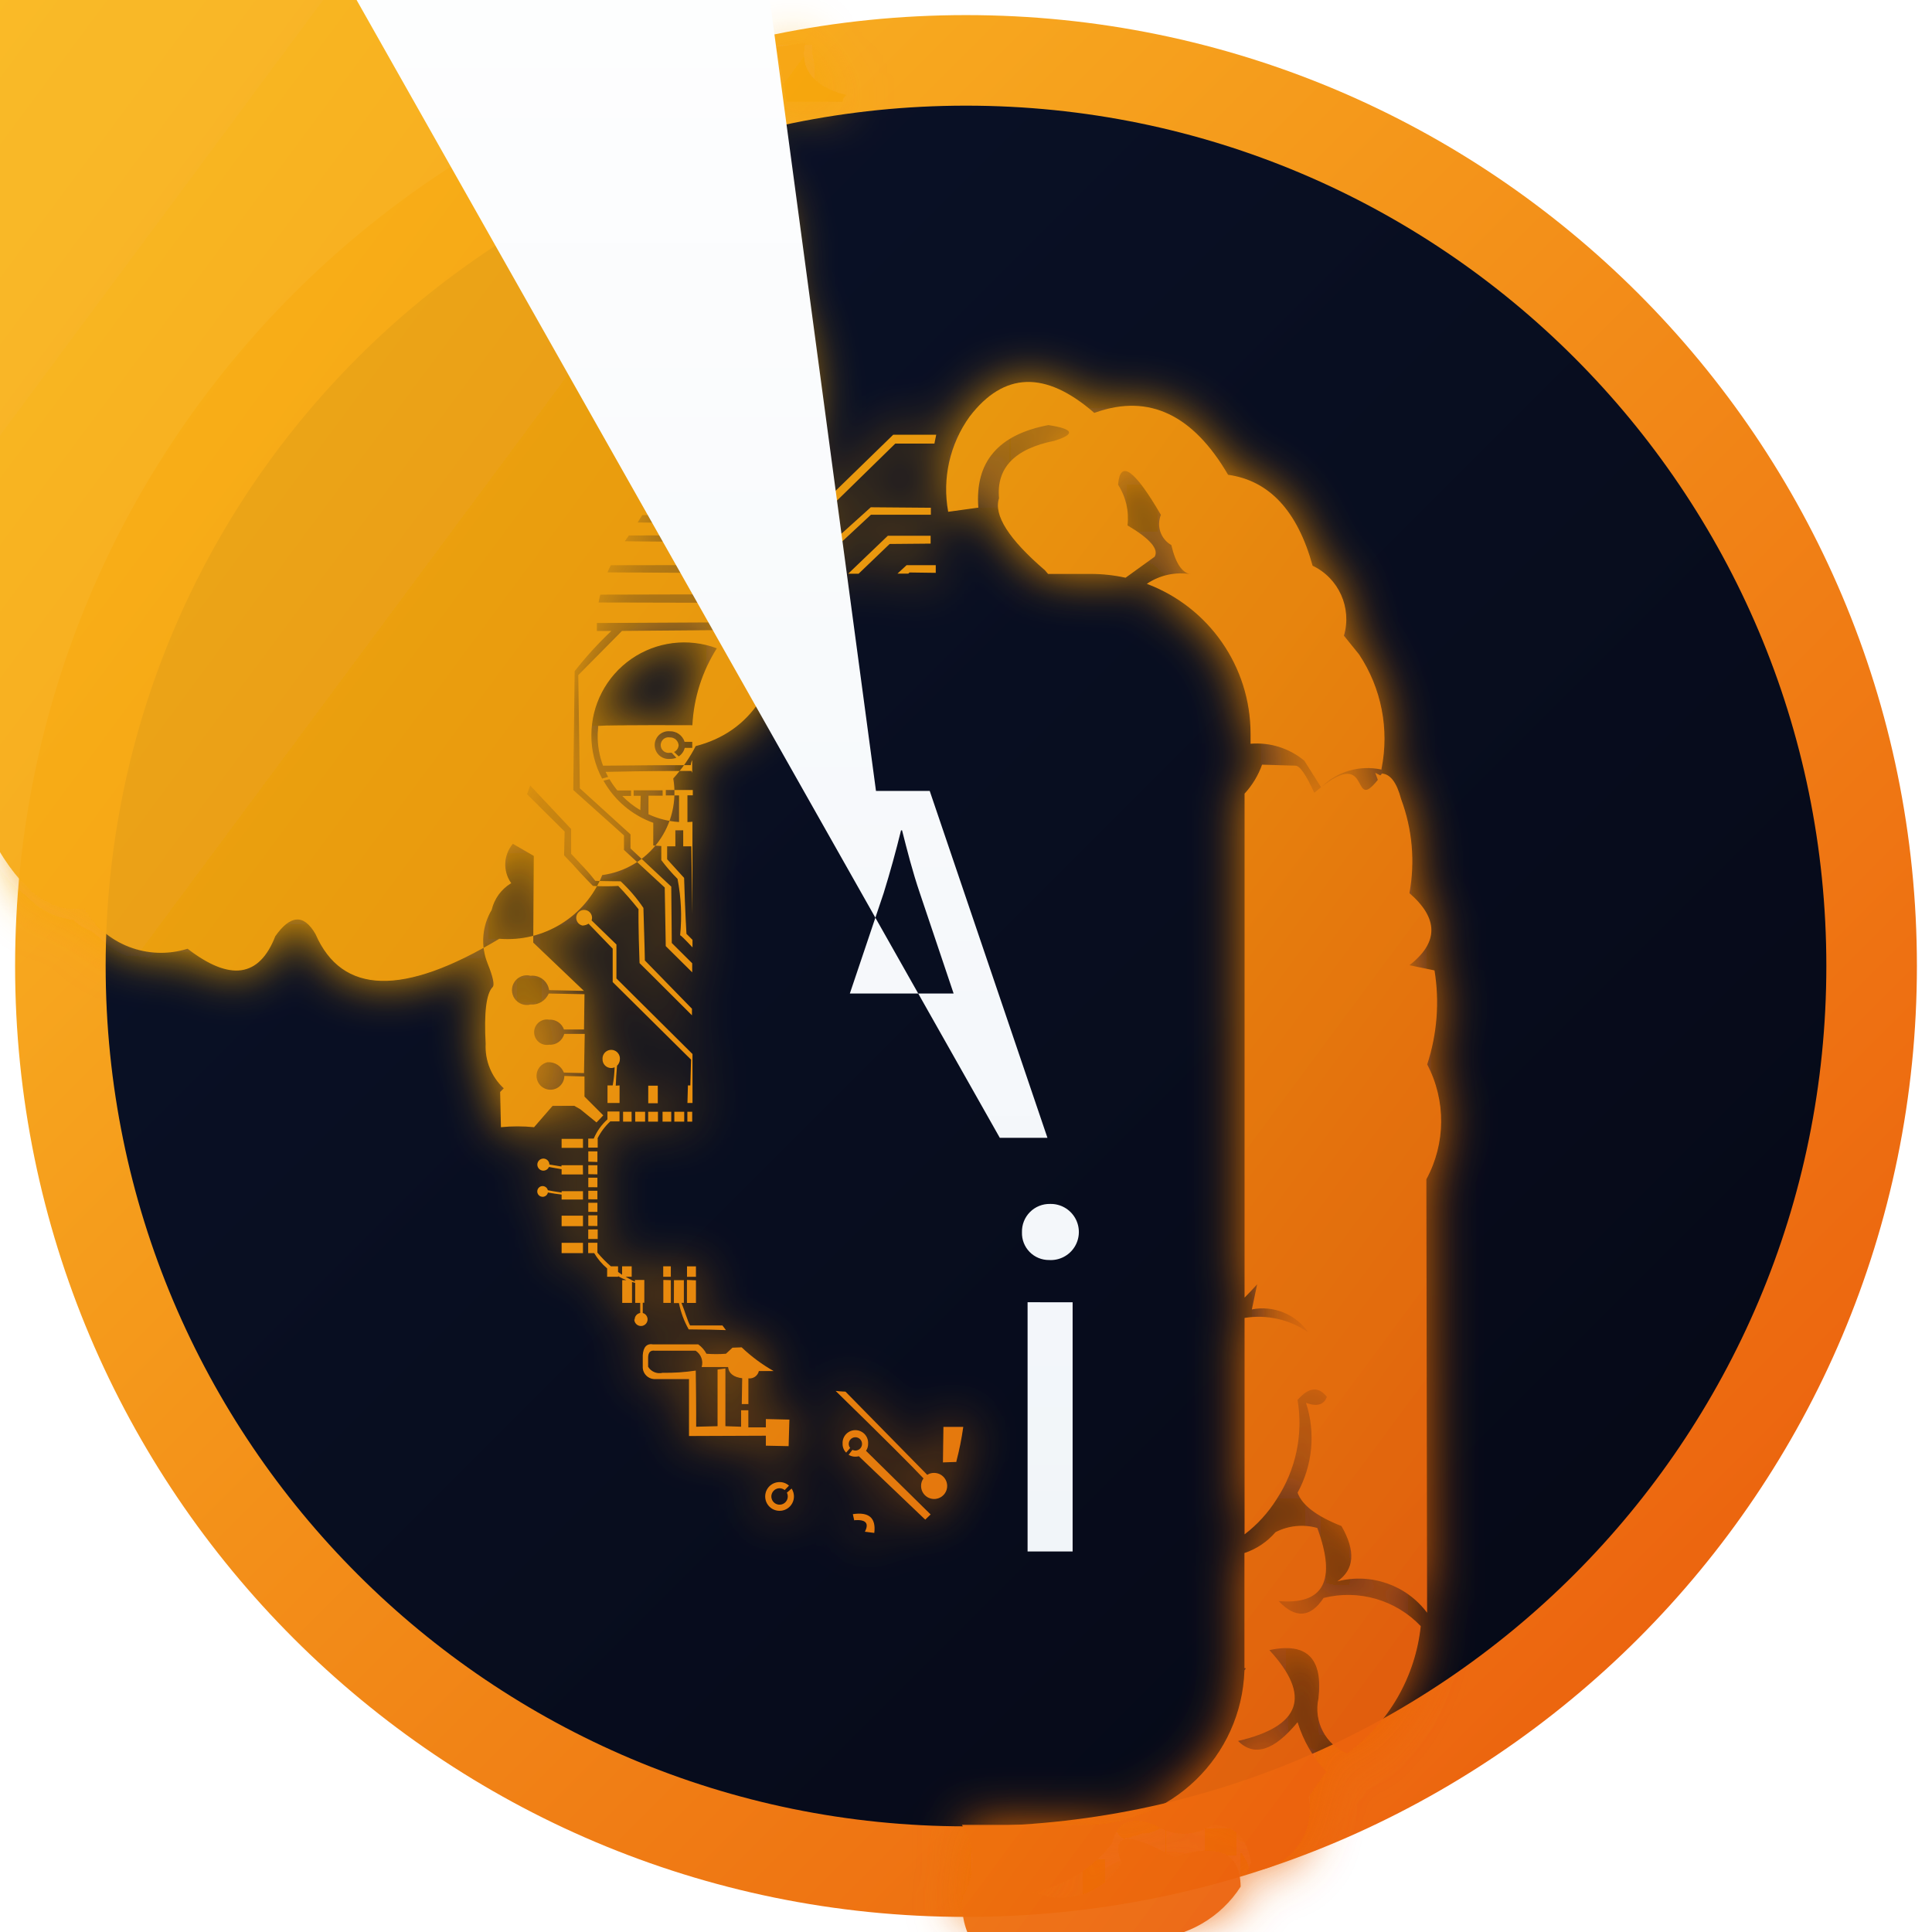
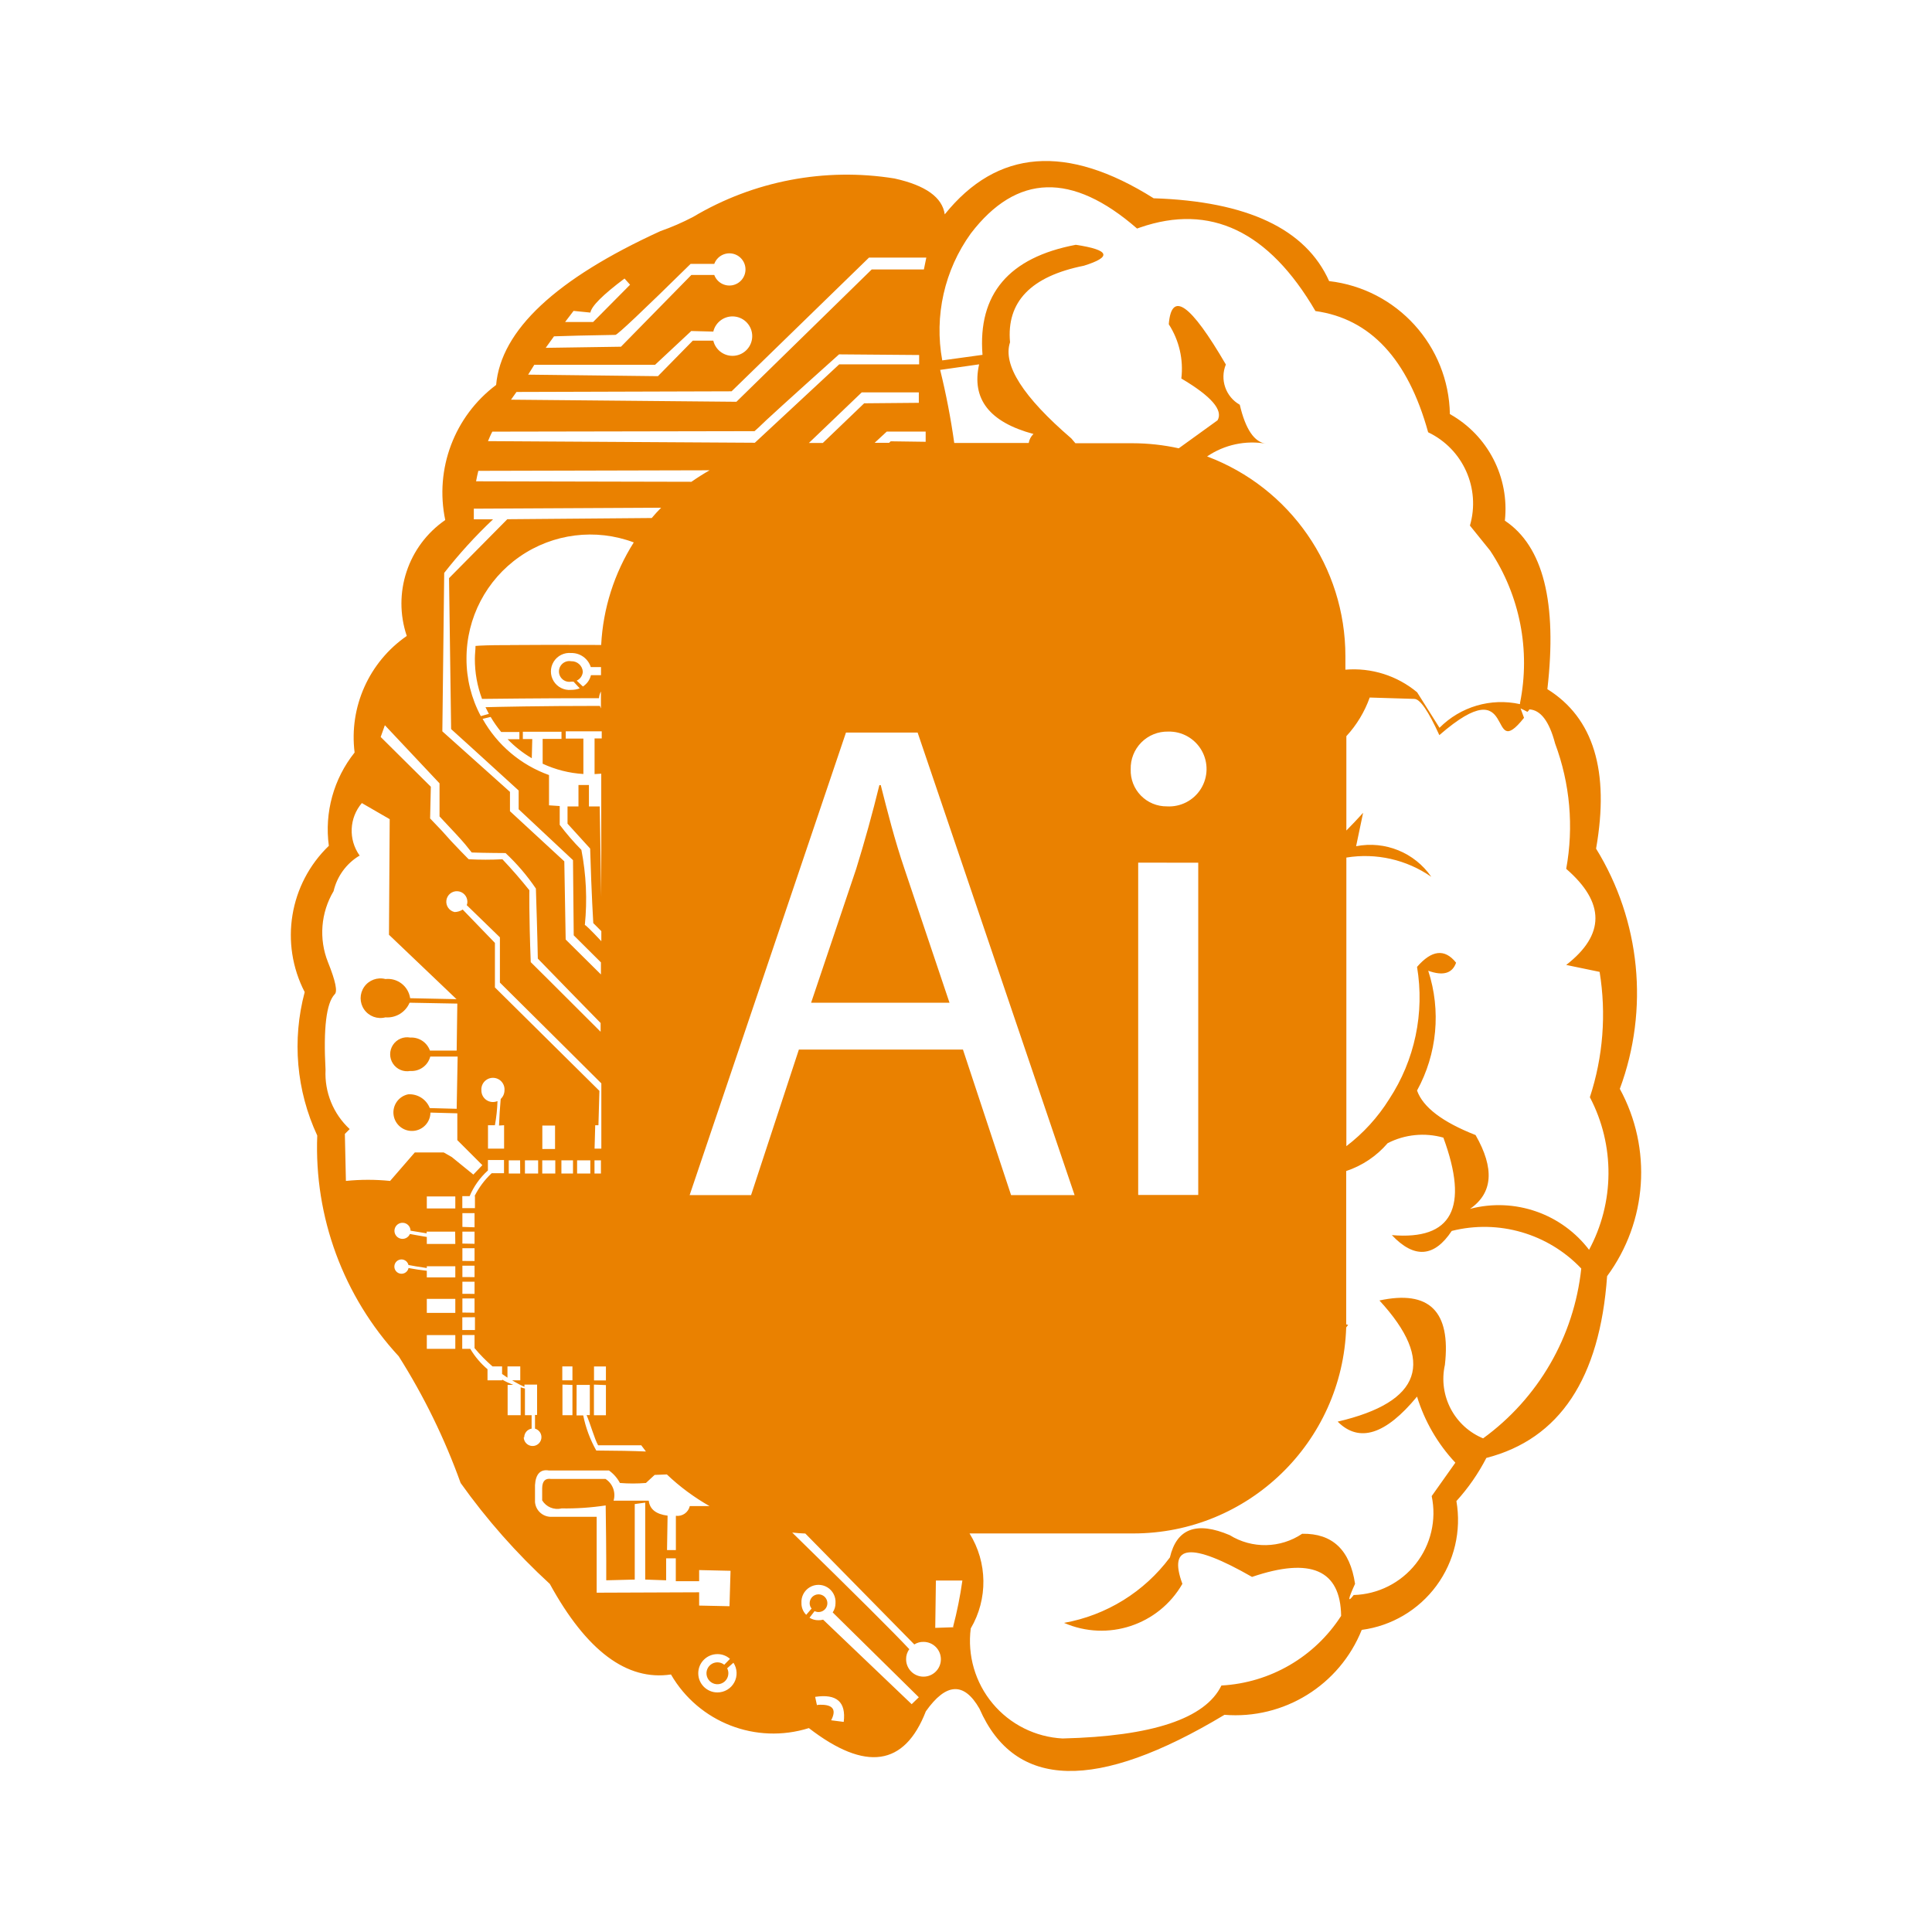
- <svg xmlns="http://www.w3.org/2000/svg" viewBox="0 0 32 32" width="32" height="32">
-   <defs>
-     <linearGradient id="favBgGrad" x1="0%" y1="0%" x2="100%" y2="100%">
-       <stop offset="0%" stop-color="#0b132b" />
-       <stop offset="100%" stop-color="#050814" />
-     </linearGradient>
-     <linearGradient id="favBorderGrad" x1="0%" y1="0%" x2="100%" y2="100%">
-       <stop offset="0%" stop-color="#fbbf24" />
-       <stop offset="100%" stop-color="#ea580c" />
-     </linearGradient>
-     <linearGradient id="favOrangeGrad" x1="0%" y1="0%" x2="100%" y2="100%">
-       <stop offset="0%" stop-color="#fbbf24" />
-       <stop offset="50%" stop-color="#f59e0b" />
-       <stop offset="100%" stop-color="#ea580c" />
-     </linearGradient>
-     <linearGradient id="favWhiteGrad" x1="0%" y1="0%" x2="0%" y2="100%">
-       <stop offset="0%" stop-color="#ffffff" />
-       <stop offset="100%" stop-color="#e2e8f0" />
-     </linearGradient>
-   </defs>
-   <circle cx="16" cy="16" r="15" fill="url(#favBgGrad)" stroke="url(#favBorderGrad)" stroke-width="1.5" />
-   <g transform="translate(4, 4)">
-     <g transform="scale(1)">
-       <defs>
-         <linearGradient id="aiOrangeGrad" x1="0%" y1="0%" x2="100%" y2="100%">
-           <stop offset="0%" stop-color="#fbbf24" />
-           <stop offset="50%" stop-color="#f59e0b" />
-           <stop offset="100%" stop-color="#ea580c" />
-         </linearGradient>
-         <linearGradient id="aiWhiteGrad" x1="0%" y1="0%" x2="0%" y2="100%">
-           <stop offset="0%" stop-color="#ffffff" />
-           <stop offset="100%" stop-color="#f1f5f9" />
-         </linearGradient>
-         <filter id="glow" x="-20%" y="-20%" width="140%" height="140%">
-           <feGaussianBlur stdDeviation="0.4" result="blur" />
-           <feComposite in="SourceGraphic" in2="blur" operator="over" />
-         </filter>
-       </defs>
-       <path fill="url(#aiOrangeGrad)" d="m9.181 3.773a3.42 3.42 0 0 0-.295-2.984q.255-1.446-.605-1.981q.186-1.617-.528-2.093a1.35 1.35 0 0 0-.683-1.324a1.694 1.694 0 0 0-1.5-1.652q-.435-.972-2.18-1.029q-1.616-1.017-2.595.2q-.045-.318-.625-.446a3.73 3.73 0 0 0-2.5.477a3 3 0 0 1-.407.177q-1.95.891-2.041 1.911a1.67 1.67 0 0 0-.632 1.678a1.26 1.26 0 0 0-.478 1.44a1.53 1.53 0 0 0-.648 1.448a1.53 1.53 0 0 0-.32 1.159a1.54 1.54 0 0 0-.3 1.817a2.62 2.62 0 0 0 .156 1.782a3.82 3.82 0 0 0 1.012 2.742a8 8 0 0 1 .769 1.574a8 8 0 0 0 1.108 1.254q.684 1.248 1.505 1.125a1.47 1.47 0 0 0 1.713.666q1.056.815 1.453-.208q.378-.535.666-.034q.659 1.51 3.044.077a1.69 1.69 0 0 0 1.705-1.055a1.377 1.377 0 0 0 1.176-1.6a2.5 2.5 0 0 0 .372-.536q1.365-.352 1.5-2.258a2.17 2.17 0 0 0 .158-2.327 M12.06 2.9q.854-1.116 2.065-.061l.037-.013q1.309-.452 2.179 1.038q1.023.143 1.4 1.506a.98.98 0 0 1 .519 1.159l.251.311a2.52 2.52 0 0 1 .371 1.894v.013a1.08 1.08 0 0 0-1 .294l-.278-.441a1.23 1.23 0 0 0-.891-.281V8.15a2.65 2.65 0 0 0-1.718-2.48a1 1 0 0 1 .735-.158q-.222-.026-.329-.484a.4.4 0 0 1-.173-.5q-.659-1.132-.709-.5a1.02 1.02 0 0 1 .156.674q.558.33.45.519l-.482.348a2.7 2.7 0 0 0-.574-.063h-.71q-.024-.03-.051-.06q-.9-.774-.761-1.194q-.069-.754.917-.951q.531-.165-.1-.26q-1.248.236-1.159 1.367l-.5.069A2.06 2.06 0 0 1 12.06 2.9 m-2.047-5.326a.2.2 0 0 0-.059.112h-.925a9 9 0 0 0-.175-.908l.484-.069q-.145.645.675.865 M7.125 3.862l.209.021q.02-.12.424-.423l.069.077L7.368 4H7.02Z m-.243.316c.155-.006.406-.012.763-.018q.037 0 .934-.882h.294a.2.2 0 1 1 0 .138h-.285l-.874.891l-.935.014Z m-.245.354h1.5l.45-.42l.274.007a.245.245 0 1 1 0 .113h-.255l-.433.441l-1.612-.019q.036-.06.076-.122 m-.221.337l2.672-.008L10.795 3.2h.712l-.03.147h-.648L9.148 4.991l-2.8-.026Z m4.6.492h.483v.127l-.435-.006l-.019.019h-.18Z m-.281-.351l-.514.493h-.173l.657-.629h.709v.13Z m-4.619.352l3.257-.006l.05-.045q.09-.093 1-.909l.995.008v.116h-.993L9.377 5.5l-3.315-.02c.016-.037.033-.08.054-.118 m-.174.487l2.873-.007a3 3 0 0 0-.226.143l-2.675-.006a2 2 0 0 1 .028-.13 m-.424 1.268a6 6 0 0 1 .607-.666h-.239v-.132l2.327-.012a2 2 0 0 0-.117.128l-1.794.015l-.724.732l.026 1.875q.077.068.839.763v.233l.675.632l.009.934l.338.336v.15l-.438-.434l-.017-.971l-.675-.623v-.24l-.84-.752Z m1.467 10.03v-.173h.126v.173Z m.126.057v.376h-.124v-.38Z m-.137-2.626v-.164h.144v.164Z m-.826-2.312v-.553l-.4-.414a.2.2 0 0 1-.1.031a.131.131 0 1 1 .158-.128a.1.1 0 0 1-.008.042l.412.4v.562c.687.681 1.1 1.093 1.26 1.252v.811h-.084l.008-.291h.04l.012-.427Z m.75 2.148v.164h-.162v-.164Z m-.161-.141v-.291h.158v.291Z m-.052.141v.164h-.164v-.164Z m-.223.164H6.32v-.164h.141Z m-.2-.6v.291h-.2v-.291h.086a2 2 0 0 0 .032-.3a.143.143 0 0 1-.2-.133a.144.144 0 1 1 .287 0a.15.15 0 0 1-.047.107a6 6 0 0 0-.021.33Z m-.362.881v.149h-.157v-.149h.091a.9.9 0 0 1 .227-.319v-.13h.2v.164h-.153a1 1 0 0 0-.213.285Z m-.156 1.446v-.175h.151v.177Z m.156.058v.159h-.157v-.158Z m-.156-.291v-.15h.151v.151Z m0-.208v-.141h.151v.142Z m0-.2v-.158h.151v.159Z m0-.216V15.3h.151v.151Z m0-.207v-.171h.151v.176Z m1.076-5.237v-.376a1.54 1.54 0 0 1-.825-.698l.1-.024a1.5 1.5 0 0 0 .131.187h.226v.09h-.146a1.4 1.4 0 0 0 .3.236l.006-.238h-.117V9.09h.48v.089h-.234v.308a1.4 1.4 0 0 0 .506.128v-.44h-.219v-.09h.447v.088h-.089v.443l.083-.005v1.53l-.019-1.123h-.134v-.266h-.13v.266H7.05v.214l.281.309c.017.58.039.926.039.926l.1.1v.125q-.197-.21-.205-.2a3.2 3.2 0 0 0-.043-.935a3 3 0 0 1-.269-.311v-.233Z m.275-1.79a.129.129 0 1 0 0 .254h.03l.077.083a.3.3 0 0 1-.107.019a.23.23 0 1 1 0-.458a.25.25 0 0 1 .244.175h.127v.1h-.125a.23.23 0 0 1-.1.141l-.077-.073a.13.13 0 0 0 .076-.111a.14.14 0 0 0-.145-.13 m-.757-.2h-.075c-.178 0-.3.005-.356.01c0 .052-.008.1-.008.158a1.4 1.4 0 0 0 .089.5c.69-.008 1.2-.009 1.453-.009a.2.2 0 0 1 .024-.083v.21l-.013-.031c-.755 0-1.269.012-1.421.016q.02.042.042.083l-.1.028a1.5 1.5 0 0 1-.178-.715a1.538 1.538 0 0 1 2.078-1.443a2.63 2.63 0 0 0-.405 1.274q-.732-.003-1.131.001Z m1.189 8.961v.173h-.148v-.173Z m0 .231v.375h-.149V17.2Z m-.142-2.628v-.164h.08v.164Z m-.052-.164v.164h-.164v-.164Z m-.17 2.79h.164v.375h-.04c.049.115.1.3.143.375h.536l.058.077q-.234-.01-.617-.012a1.5 1.5 0 0 1-.162-.436h-.083Z M4.781 9.009l.679.722v.411c.162.172.265.282.32.348l.08.1c.16.006.42.007.42.007a2.6 2.6 0 0 1 .377.441c.02.612.024.87.024.87q.426.439.78.8v.109c-.57-.571-.868-.865-.868-.865c-.023-.605-.017-.893-.017-.893a6 6 0 0 0-.335-.385a4 4 0 0 1-.418 0l-.011-.01l-.09-.092a6 6 0 0 1-.233-.252l-.146-.153l.009-.394l-.623-.618Z m.875 7.747h-.354v-.171h.354Z m0-.447h-.354v-.174h.354Z m0-.441h-.354v-.082a3 3 0 0 1-.227-.034a.089.089 0 1 1-.087-.107a.09.09 0 0 1 .086.069q.07.015.228.038v-.022h.354Z m0-.415h-.354v-.087c-.1-.017-.165-.028-.21-.037a.1.1 0 1 1 .008-.041l.2.033V15.3h.354Z m0-.441h-.354v-.149h.354Z m-.044-.639l-.1-.057h-.359l-.307.354a2.7 2.7 0 0 0-.549 0l-.013-.584l.06-.06a.94.94 0 0 1-.3-.736q-.042-.774.113-.938q.058-.05-.083-.4a1 1 0 0 1 .07-.882a.7.7 0 0 1 .315-.437h.007v-.007a.53.53 0 0 1 .029-.65l.346.2l-.009 1.436l.839.8l-.576-.012a.28.28 0 0 0-.307-.238a.246.246 0 1 0 0 .476a.3.3 0 0 0 .3-.182l.593.011l-.008.584h-.332a.245.245 0 0 0-.245-.162a.211.211 0 1 0 0 .415a.24.24 0 0 0 .249-.179h.34q-.013.645-.012.649l-.334-.009a.27.27 0 0 0-.269-.171a.23.23 0 1 0 .277.227l.334.009v.333l.311.311l-.112.117Z m.9 3.483a.11.11 0 0 1 .092-.109v-.167h-.083v-.331l-.053-.015v.346h-.162v-.377h.069a1 1 0 0 1-.137-.065v.009h-.182v-.138a1 1 0 0 1-.214-.253h-.1v-.172h.153v.163a2 2 0 0 0 .223.227h.119v.094l.067.046v-.14h.159v.173h-.101q.05.03.1.056l.053.025V17.2h.157v.377h-.026v.17a.11.11 0 1 1-.14.106Z m.9 1.929v-.943H6.83a.2.2 0 0 1-.184-.182v-.212c.008-.135.066-.2.173-.181h.746a.45.45 0 0 1 .136.155a2 2 0 0 0 .323 0l.108-.1l.152-.006a2.7 2.7 0 0 0 .53.393h-.245a.157.157 0 0 1-.173.121v.426h-.11l.007-.428q-.216-.027-.234-.186h-.437a.24.24 0 0 0-.1-.27h-.675q-.11-.017-.112.115v.151a.22.22 0 0 0 .24.1a3.3 3.3 0 0 0 .549-.037c.009.585.007.93.007.93l.354-.009v-.938l.13-.018v.956l.26.009v-.273h.12v.284h.29v-.138l.39.009l-.013.44l-.377-.008v-.165Z m1.5 1.239a.238.238 0 1 1 0-.476a.23.23 0 0 1 .156.059l-.071.073a.136.136 0 1 0 .051.106a.13.13 0 0 0-.015-.062l.078-.069a.238.238 0 0 1-.2.369Z m1.413.346q.11-.212-.173-.191q.002.04-.026-.1q.401-.061.355.311Z m1-.2l-1.1-1.05a.2.2 0 0 1-.058.007a.2.2 0 0 1-.111-.031l.063-.082a.11.11 0 1 0-.061-.1a.1.1 0 0 0 .024.068l-.067.078a.2.2 0 0 1-.059-.146a.212.212 0 1 1 .423 0a.2.2 0 0 1-.035.116l1.07 1.054Z m.147-.342a.216.216 0 0 1-.216-.216a.2.2 0 0 1 .04-.125q-.27-.29-1.455-1.449q.08.009.163.012l1.354 1.378a.2.2 0 0 1 .114-.032a.216.216 0 0 1 0 .432 m.379-.614l-.233.008l.008-.588h.329a5 5 0 0 1-.116.577Z m6.472 4.834a.8.8 0 0 1-.485-.917q.114-1-.813-.8q1.048 1.139-.519 1.505q.4.4.986-.311a2.1 2.1 0 0 0 .476.821l-.294.415a1.02 1.02 0 0 1-.969 1.229q-.116.151.017-.139q-.094-.632-.657-.622a.83.83 0 0 1-.9.017q-.617-.262-.743.277a2.1 2.1 0 0 1-1.315.813a1.16 1.16 0 0 0 1.47-.485q-.273-.738.865-.086q1.095-.373 1.107.484a1.89 1.89 0 0 1-1.487.865q-.3.617-1.973.658a1.214 1.214 0 0 1-1.141-1.367a1.14 1.14 0 0 0-.015-1.18h2.034a2.646 2.646 0 0 0 2.645-2.559l.024-.032l-.024-.006v-1.905a1.16 1.16 0 0 0 .515-.346a.95.95 0 0 1 .692-.069q.481 1.307-.64 1.211q.417.441.744-.052a1.66 1.66 0 0 1 1.609.467a3 3 0 0 1-1.221 2.111Z m1.314-2.336a1.41 1.41 0 0 0-1.487-.519q.426-.294.069-.917q-.617-.242-.727-.553a1.88 1.88 0 0 0 .139-1.488q.276.1.346-.1q-.21-.265-.485.052a2.3 2.3 0 0 1-.346 1.643a2.2 2.2 0 0 1-.532.584v-3.585a1.44 1.44 0 0 1 1.055.239a.92.92 0 0 0-.934-.38l.087-.415q-.103.114-.208.22V9.145a1.4 1.4 0 0 0 .29-.48l.554.017q.106 0 .311.45c.988-.859.583.374 1.052-.215l-.043-.117q.043.02.085.043l.021-.022v-.009q.214.009.323.424a2.94 2.94 0 0 1 .138 1.557q.726.63 0 1.194l.415.086a3.3 3.3 0 0 1-.121 1.557a2.02 2.02 0 0 1-.014 1.903Z" filter="url(#glow)" opacity="0.95" />
-       <path fill="url(#aiWhiteGrad)" d="m.111-7.176H9.924l-.594 1.808h-.763L10.509 9.1h.89l1.95 5.746h-.789Z M10.941 9.753h-.017a18 18 0 0 1-.288 1.04l-.56 1.663h1.719l-.557-1.656c-.127-.373-.212-.714-.297-1.047 m2.435 7.117a.445.445 0 0 1-.449-.46a.456.456 0 0 1 .466-.469a.465.465 0 1 1-.017.929 m.39.7v4.127h-.746v-4.128Z" />
-     </g>
-   </g>
+ <svg xmlns="http://www.w3.org/2000/svg" width="1em" height="1em" viewBox="0 0 24 24" fill="#ea8100">
+   <path fill="#ea8100" d="M10.941 9.753h-.017a18 18 0 0 1-.288 1.04l-.56 1.663h1.719l-.557-1.656c-.127-.373-.212-.714-.297-1.047m9.181 3.773a3.42 3.42 0 0 0-.295-2.984q.255-1.446-.605-1.981q.186-1.617-.528-2.093a1.35 1.35 0 0 0-.683-1.324a1.694 1.694 0 0 0-1.5-1.652q-.435-.972-2.18-1.029q-1.616-1.017-2.595.2q-.045-.318-.625-.446a3.73 3.73 0 0 0-2.5.477a3 3 0 0 1-.407.177q-1.95.891-2.041 1.911a1.67 1.67 0 0 0-.632 1.678a1.26 1.26 0 0 0-.478 1.44a1.53 1.53 0 0 0-.648 1.448a1.53 1.53 0 0 0-.32 1.159a1.54 1.54 0 0 0-.3 1.817a2.62 2.62 0 0 0 .156 1.782a3.82 3.82 0 0 0 1.012 2.742a8 8 0 0 1 .769 1.574a8 8 0 0 0 1.108 1.254q.684 1.248 1.505 1.125a1.47 1.47 0 0 0 1.713.666q1.056.815 1.453-.208q.378-.535.666-.034q.659 1.51 3.044.077a1.69 1.69 0 0 0 1.705-1.055a1.377 1.377 0 0 0 1.176-1.6a2.5 2.5 0 0 0 .372-.536q1.365-.352 1.5-2.258a2.17 2.17 0 0 0 .158-2.327M12.06 2.9q.854-1.116 2.065-.061l.037-.013q1.309-.452 2.179 1.038q1.023.143 1.4 1.506a.98.98 0 0 1 .519 1.159l.251.311a2.52 2.52 0 0 1 .371 1.894v.013a1.08 1.08 0 0 0-1 .294l-.278-.441a1.23 1.23 0 0 0-.891-.281V8.15a2.65 2.65 0 0 0-1.718-2.48a1 1 0 0 1 .735-.158q-.222-.026-.329-.484a.4.4 0 0 1-.173-.5q-.659-1.132-.709-.5a1.02 1.02 0 0 1 .156.674q.558.33.45.519l-.482.348a2.7 2.7 0 0 0-.574-.063h-.71q-.024-.03-.051-.06q-.9-.774-.761-1.194q-.069-.754.917-.951q.531-.165-.1-.26q-1.248.236-1.159 1.367l-.5.069A2.06 2.06 0 0 1 12.06 2.9m2.435 7.117a.445.445 0 0 1-.449-.46a.456.456 0 0 1 .466-.469a.465.465 0 1 1-.017.929m.39.7v4.127h-.746v-4.128Zm-2.047-5.326a.2.2 0 0 0-.059.112h-.925a9 9 0 0 0-.175-.908l.484-.069q-.145.645.675.865M7.125 3.862l.209.021q.02-.12.424-.423l.069.077L7.368 4H7.02Zm-.243.316c.155-.006.406-.012.763-.018q.037 0 .934-.882h.294a.2.2 0 1 1 0 .138h-.285l-.874.891l-.935.014Zm-.245.354h1.5l.45-.42l.274.007a.245.245 0 1 1 0 .113h-.255l-.433.441l-1.612-.019q.036-.06.076-.122m-.221.337l2.672-.008L10.795 3.2h.712l-.03.147h-.648L9.148 4.991l-2.8-.026Zm4.6.492h.483v.127l-.435-.006l-.019.019h-.18Zm-.281-.351l-.514.493h-.173l.657-.629h.709v.13Zm-4.619.352l3.257-.006l.05-.045q.09-.093 1-.909l.995.008v.116h-.993L9.377 5.5l-3.315-.02c.016-.037.033-.08.054-.118m-.174.487l2.873-.007a3 3 0 0 0-.226.143l-2.675-.006a2 2 0 0 1 .028-.13m-.424 1.268a6 6 0 0 1 .607-.666h-.239v-.132l2.327-.012a2 2 0 0 0-.117.128l-1.794.015l-.724.732l.026 1.875q.077.068.839.763v.233l.675.632l.009.934l.338.336v.15l-.438-.434l-.017-.971l-.675-.623v-.24l-.84-.752Zm1.467 10.03v-.173h.126v.173Zm.126.057v.376h-.124v-.38Zm-.137-2.626v-.164h.144v.164Zm-.826-2.312v-.553l-.4-.414a.2.2 0 0 1-.1.031a.131.131 0 1 1 .158-.128a.1.1 0 0 1-.008.042l.412.4v.562c.687.681 1.1 1.093 1.26 1.252v.811h-.084l.008-.291h.04l.012-.427Zm.75 2.148v.164h-.162v-.164Zm-.161-.141v-.291h.158v.291Zm-.052.141v.164h-.164v-.164Zm-.223.164H6.32v-.164h.141Zm-.2-.6v.291h-.2v-.291h.086a2 2 0 0 0 .032-.3a.143.143 0 0 1-.2-.133a.144.144 0 1 1 .287 0a.15.15 0 0 1-.047.107a6 6 0 0 0-.021.33Zm-.362.881v.149h-.157v-.149h.091a.9.9 0 0 1 .227-.319v-.13h.2v.164h-.153a1 1 0 0 0-.213.285Zm-.156 1.446v-.175h.151v.177Zm.156.058v.159h-.157v-.158Zm-.156-.291v-.15h.151v.151Zm0-.208v-.141h.151v.142Zm0-.2v-.158h.151v.159Zm0-.216V15.3h.151v.151Zm0-.207v-.171h.151v.176Zm1.076-5.237v-.376a1.54 1.54 0 0 1-.825-.698l.1-.024a1.5 1.5 0 0 0 .131.187h.226v.09h-.146a1.4 1.4 0 0 0 .3.236l.006-.238h-.117V9.09h.48v.089h-.234v.308a1.4 1.4 0 0 0 .506.128v-.44h-.219v-.09h.447v.088h-.089v.443l.083-.005v1.53l-.019-1.123h-.134v-.266h-.13v.266H7.05v.214l.281.309c.017.58.039.926.039.926l.1.1v.125q-.197-.21-.205-.2a3.2 3.2 0 0 0-.043-.935a3 3 0 0 1-.269-.311v-.233Zm.275-1.79a.129.129 0 1 0 0 .254h.03l.077.083a.3.3 0 0 1-.107.019a.23.23 0 1 1 0-.458a.25.25 0 0 1 .244.175h.127v.1h-.125a.23.23 0 0 1-.1.141l-.077-.073a.13.13 0 0 0 .076-.111a.14.14 0 0 0-.145-.13m-.757-.2h-.075c-.178 0-.3.005-.356.01c0 .052-.008.1-.008.158a1.4 1.4 0 0 0 .089.5c.69-.008 1.2-.009 1.453-.009a.2.2 0 0 1 .024-.083v.21l-.013-.031c-.755 0-1.269.012-1.421.016q.02.042.042.083l-.1.028a1.5 1.5 0 0 1-.178-.715a1.538 1.538 0 0 1 2.078-1.443a2.63 2.63 0 0 0-.405 1.274q-.732-.003-1.131.001Zm1.189 8.961v.173h-.148v-.173Zm0 .231v.375h-.149V17.2Zm-.142-2.628v-.164h.08v.164Zm-.052-.164v.164h-.164v-.164Zm-.17 2.79h.164v.375h-.04c.049.115.1.3.143.375h.536l.058.077q-.234-.01-.617-.012a1.5 1.5 0 0 1-.162-.436h-.083ZM4.781 9.009l.679.722v.411c.162.172.265.282.32.348l.08.1c.16.006.42.007.42.007a2.6 2.6 0 0 1 .377.441c.02.612.024.87.024.87q.426.439.78.8v.109c-.57-.571-.868-.865-.868-.865c-.023-.605-.017-.893-.017-.893a6 6 0 0 0-.335-.385a4 4 0 0 1-.418 0l-.011-.01l-.09-.092a6 6 0 0 1-.233-.252l-.146-.153l.009-.394l-.623-.618Zm.875 7.747h-.354v-.171h.354Zm0-.447h-.354v-.174h.354Zm0-.441h-.354v-.082a3 3 0 0 1-.227-.034a.089.089 0 1 1-.087-.107a.09.09 0 0 1 .086.069q.07.015.228.038v-.022h.354Zm0-.415h-.354v-.087c-.1-.017-.165-.028-.21-.037a.1.1 0 1 1 .008-.041l.2.033V15.3h.354Zm0-.441h-.354v-.149h.354Zm-.044-.639l-.1-.057h-.359l-.307.354a2.7 2.7 0 0 0-.549 0l-.013-.584l.06-.06a.94.94 0 0 1-.3-.736q-.042-.774.113-.938q.058-.05-.083-.4a1 1 0 0 1 .07-.882a.7.7 0 0 1 .315-.437h.007v-.007a.53.53 0 0 1 .029-.65l.346.2l-.009 1.436l.839.8l-.576-.012a.28.28 0 0 0-.307-.238a.246.246 0 1 0 0 .476a.3.3 0 0 0 .3-.182l.593.011l-.008.584h-.332a.245.245 0 0 0-.245-.162a.211.211 0 1 0 0 .415a.24.24 0 0 0 .249-.179h.34q-.013.645-.012.649l-.334-.009a.27.27 0 0 0-.269-.171a.23.23 0 1 0 .277.227l.334.009v.333l.311.311l-.112.117Zm.9 3.483a.11.11 0 0 1 .092-.109v-.167h-.083v-.331l-.053-.015v.346h-.162v-.377h.069a1 1 0 0 1-.137-.065v.009h-.182v-.138a1 1 0 0 1-.214-.253h-.1v-.172h.153v.163a2 2 0 0 0 .223.227h.119v.094l.067.046v-.14h.159v.173h-.101q.05.03.1.056l.053.025V17.2h.157v.377h-.026v.17a.11.11 0 1 1-.14.106Zm.9 1.929v-.943H6.83a.2.2 0 0 1-.184-.182v-.212c.008-.135.066-.2.173-.181h.746a.45.45 0 0 1 .136.155a2 2 0 0 0 .323 0l.108-.1l.152-.006a2.7 2.7 0 0 0 .53.393h-.245a.157.157 0 0 1-.173.121v.426h-.11l.007-.428q-.216-.027-.234-.186h-.437a.24.24 0 0 0-.1-.27h-.675q-.11-.017-.112.115v.151a.22.22 0 0 0 .24.1a3.3 3.3 0 0 0 .549-.037c.009.585.007.93.007.93l.354-.009v-.938l.13-.018v.956l.26.009v-.273h.12v.284h.29v-.138l.39.009l-.013.44l-.377-.008v-.165Zm1.5 1.239a.238.238 0 1 1 0-.476a.23.23 0 0 1 .156.059l-.071.073a.136.136 0 1 0 .051.106a.13.13 0 0 0-.015-.062l.078-.069a.238.238 0 0 1-.2.369Zm1.413.346q.11-.212-.173-.191q.002.04-.026-.1q.401-.061.355.311Zm1-.2l-1.1-1.05a.2.2 0 0 1-.058.007a.2.2 0 0 1-.111-.031l.063-.082a.11.11 0 1 0-.061-.1a.1.1 0 0 0 .024.068l-.067.078a.2.2 0 0 1-.059-.146a.212.212 0 1 1 .423 0a.2.2 0 0 1-.035.116l1.07 1.054Zm.147-.342a.216.216 0 0 1-.216-.216a.2.2 0 0 1 .04-.125q-.27-.29-1.455-1.449q.08.009.163.012l1.354 1.378a.2.2 0 0 1 .114-.032a.216.216 0 0 1 0 .432m.379-.614l-.233.008l.008-.588h.329a5 5 0 0 1-.116.577Zm.111-7.176H9.924l-.594 1.808h-.763L10.509 9.1h.89l1.95 5.746h-.789Zm6.472 4.834a.8.8 0 0 1-.485-.917q.114-1-.813-.8q1.048 1.139-.519 1.505q.4.4.986-.311a2.1 2.1 0 0 0 .476.821l-.294.415a1.02 1.02 0 0 1-.969 1.229q-.116.151.017-.139q-.094-.632-.657-.622a.83.83 0 0 1-.9.017q-.617-.262-.743.277a2.1 2.1 0 0 1-1.315.813a1.16 1.16 0 0 0 1.47-.485q-.273-.738.865-.086q1.095-.373 1.107.484a1.89 1.89 0 0 1-1.487.865q-.3.617-1.973.658a1.214 1.214 0 0 1-1.141-1.367a1.14 1.14 0 0 0-.015-1.18h2.034a2.646 2.646 0 0 0 2.645-2.559l.024-.032l-.024-.006v-1.905a1.16 1.16 0 0 0 .515-.346a.95.95 0 0 1 .692-.069q.481 1.307-.64 1.211q.417.441.744-.052a1.66 1.66 0 0 1 1.609.467a3 3 0 0 1-1.221 2.111Zm1.314-2.336a1.41 1.41 0 0 0-1.487-.519q.426-.294.069-.917q-.617-.242-.727-.553a1.88 1.88 0 0 0 .139-1.488q.276.1.346-.1q-.21-.265-.485.052a2.3 2.3 0 0 1-.346 1.643a2.2 2.2 0 0 1-.532.584v-3.585a1.44 1.44 0 0 1 1.055.239a.92.92 0 0 0-.934-.38l.087-.415q-.103.114-.208.22V9.145a1.4 1.4 0 0 0 .29-.48l.554.017q.106 0 .311.45c.988-.859.583.374 1.052-.215l-.043-.117q.043.02.085.043l.021-.022v-.009q.214.009.323.424a2.94 2.94 0 0 1 .138 1.557q.726.63 0 1.194l.415.086a3.3 3.3 0 0 1-.121 1.557a2.02 2.02 0 0 1-.014 1.903Z" />
</svg>
